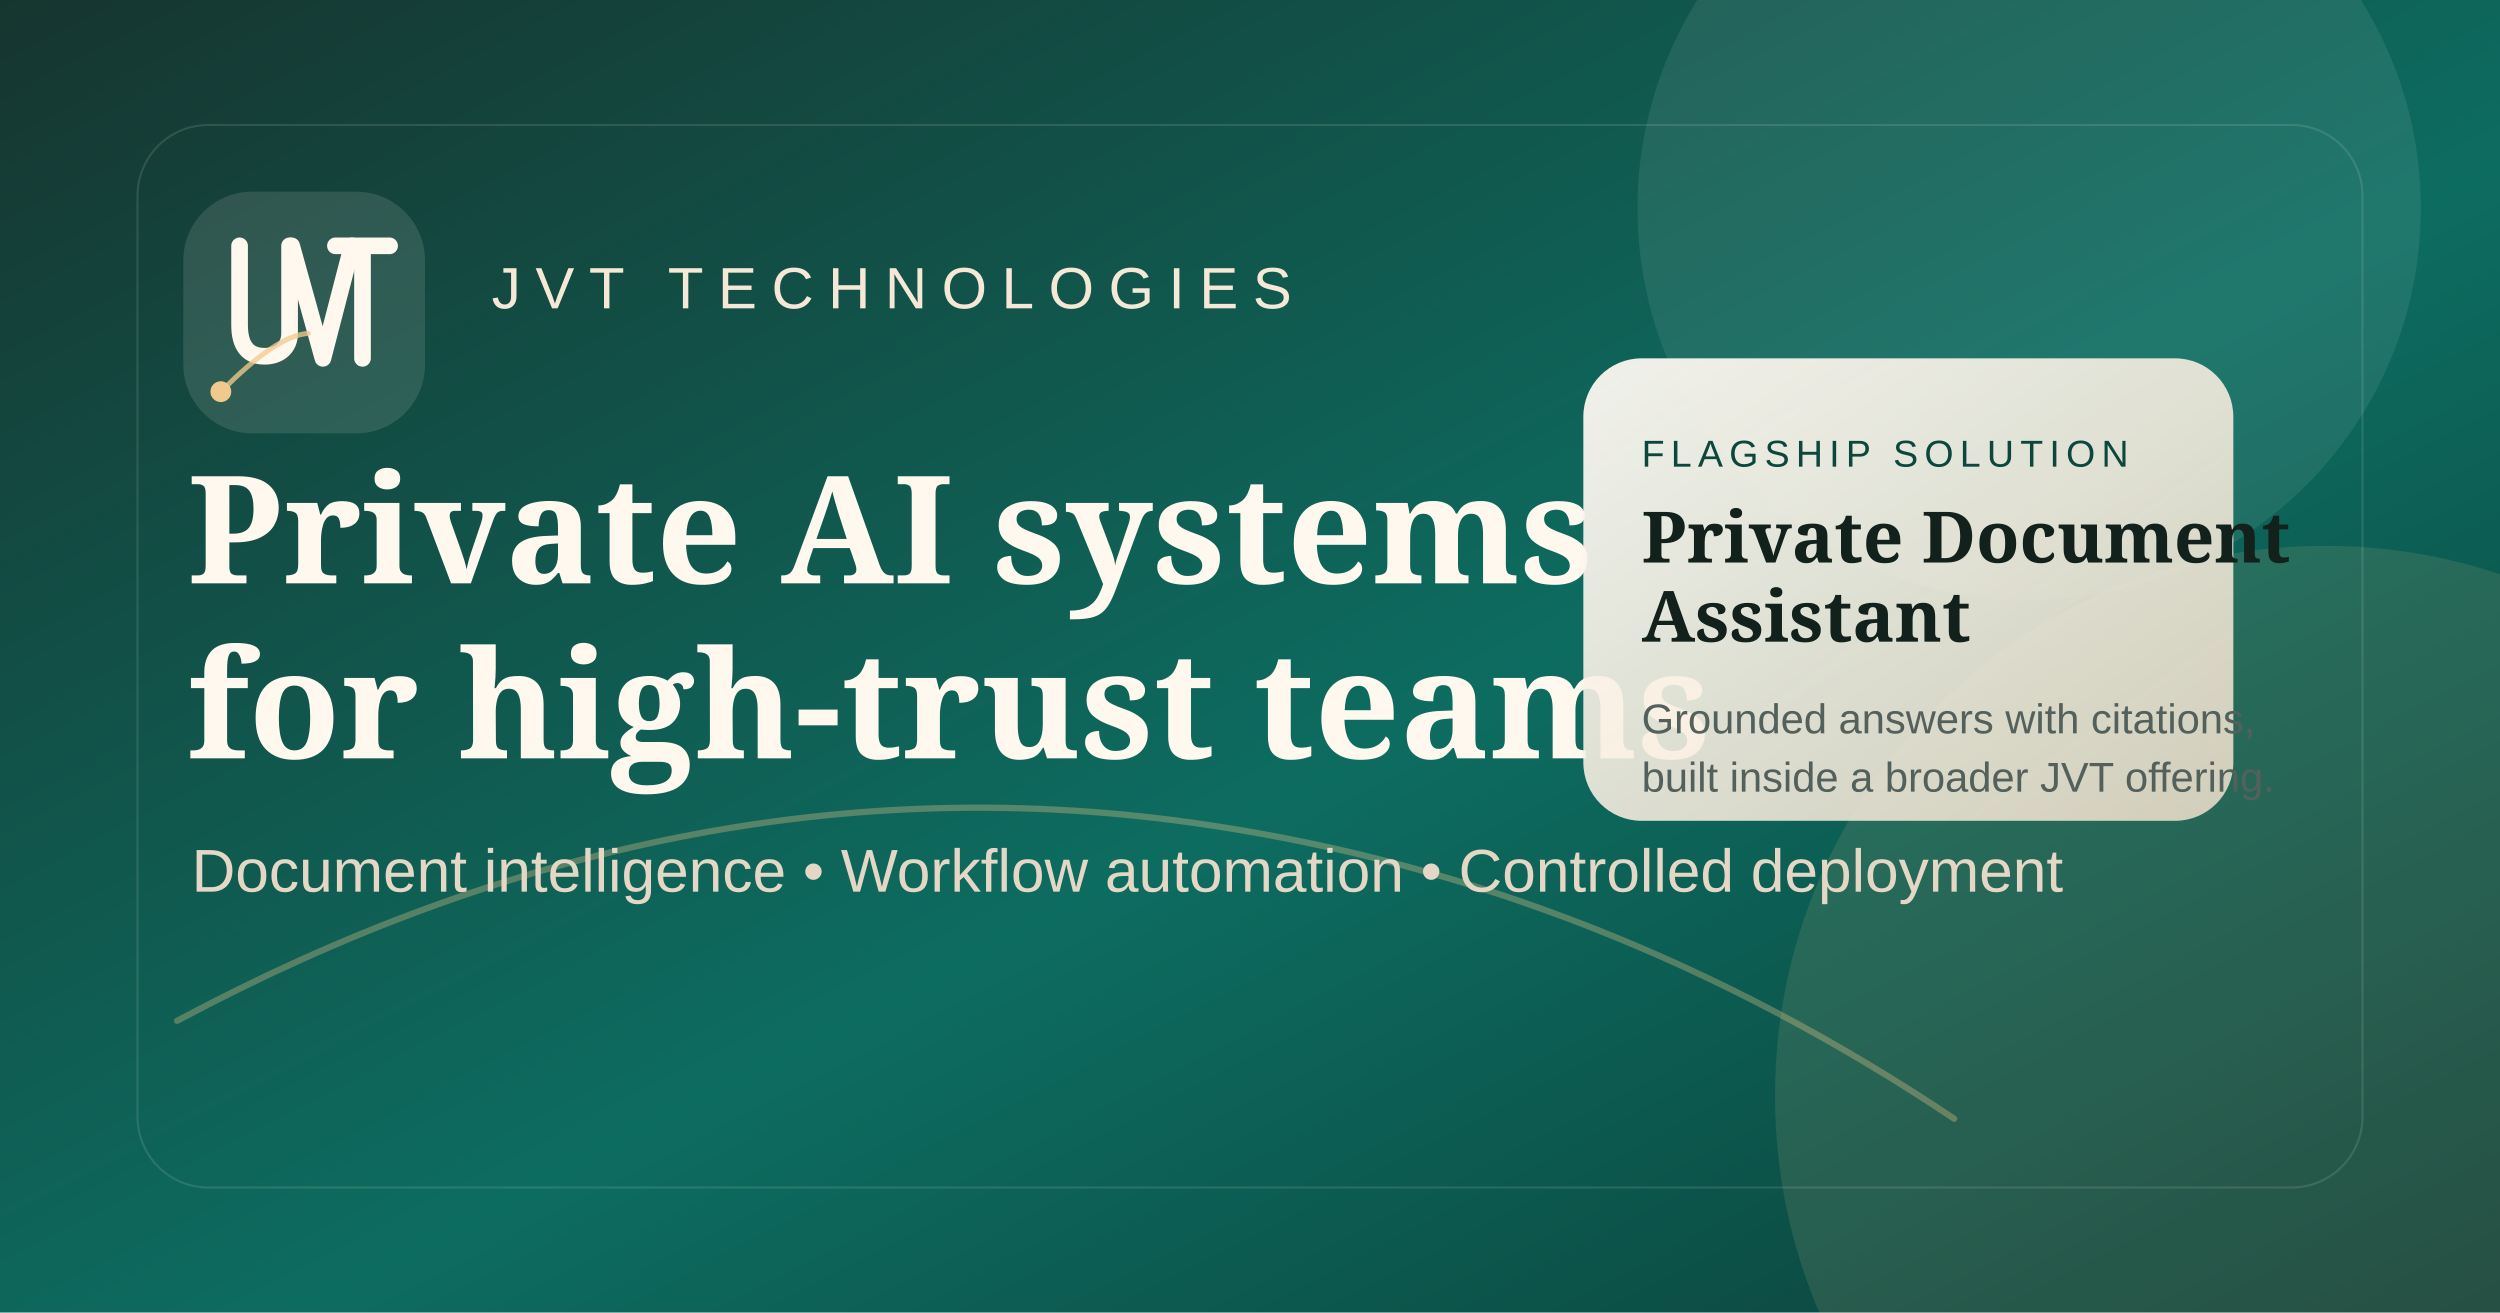
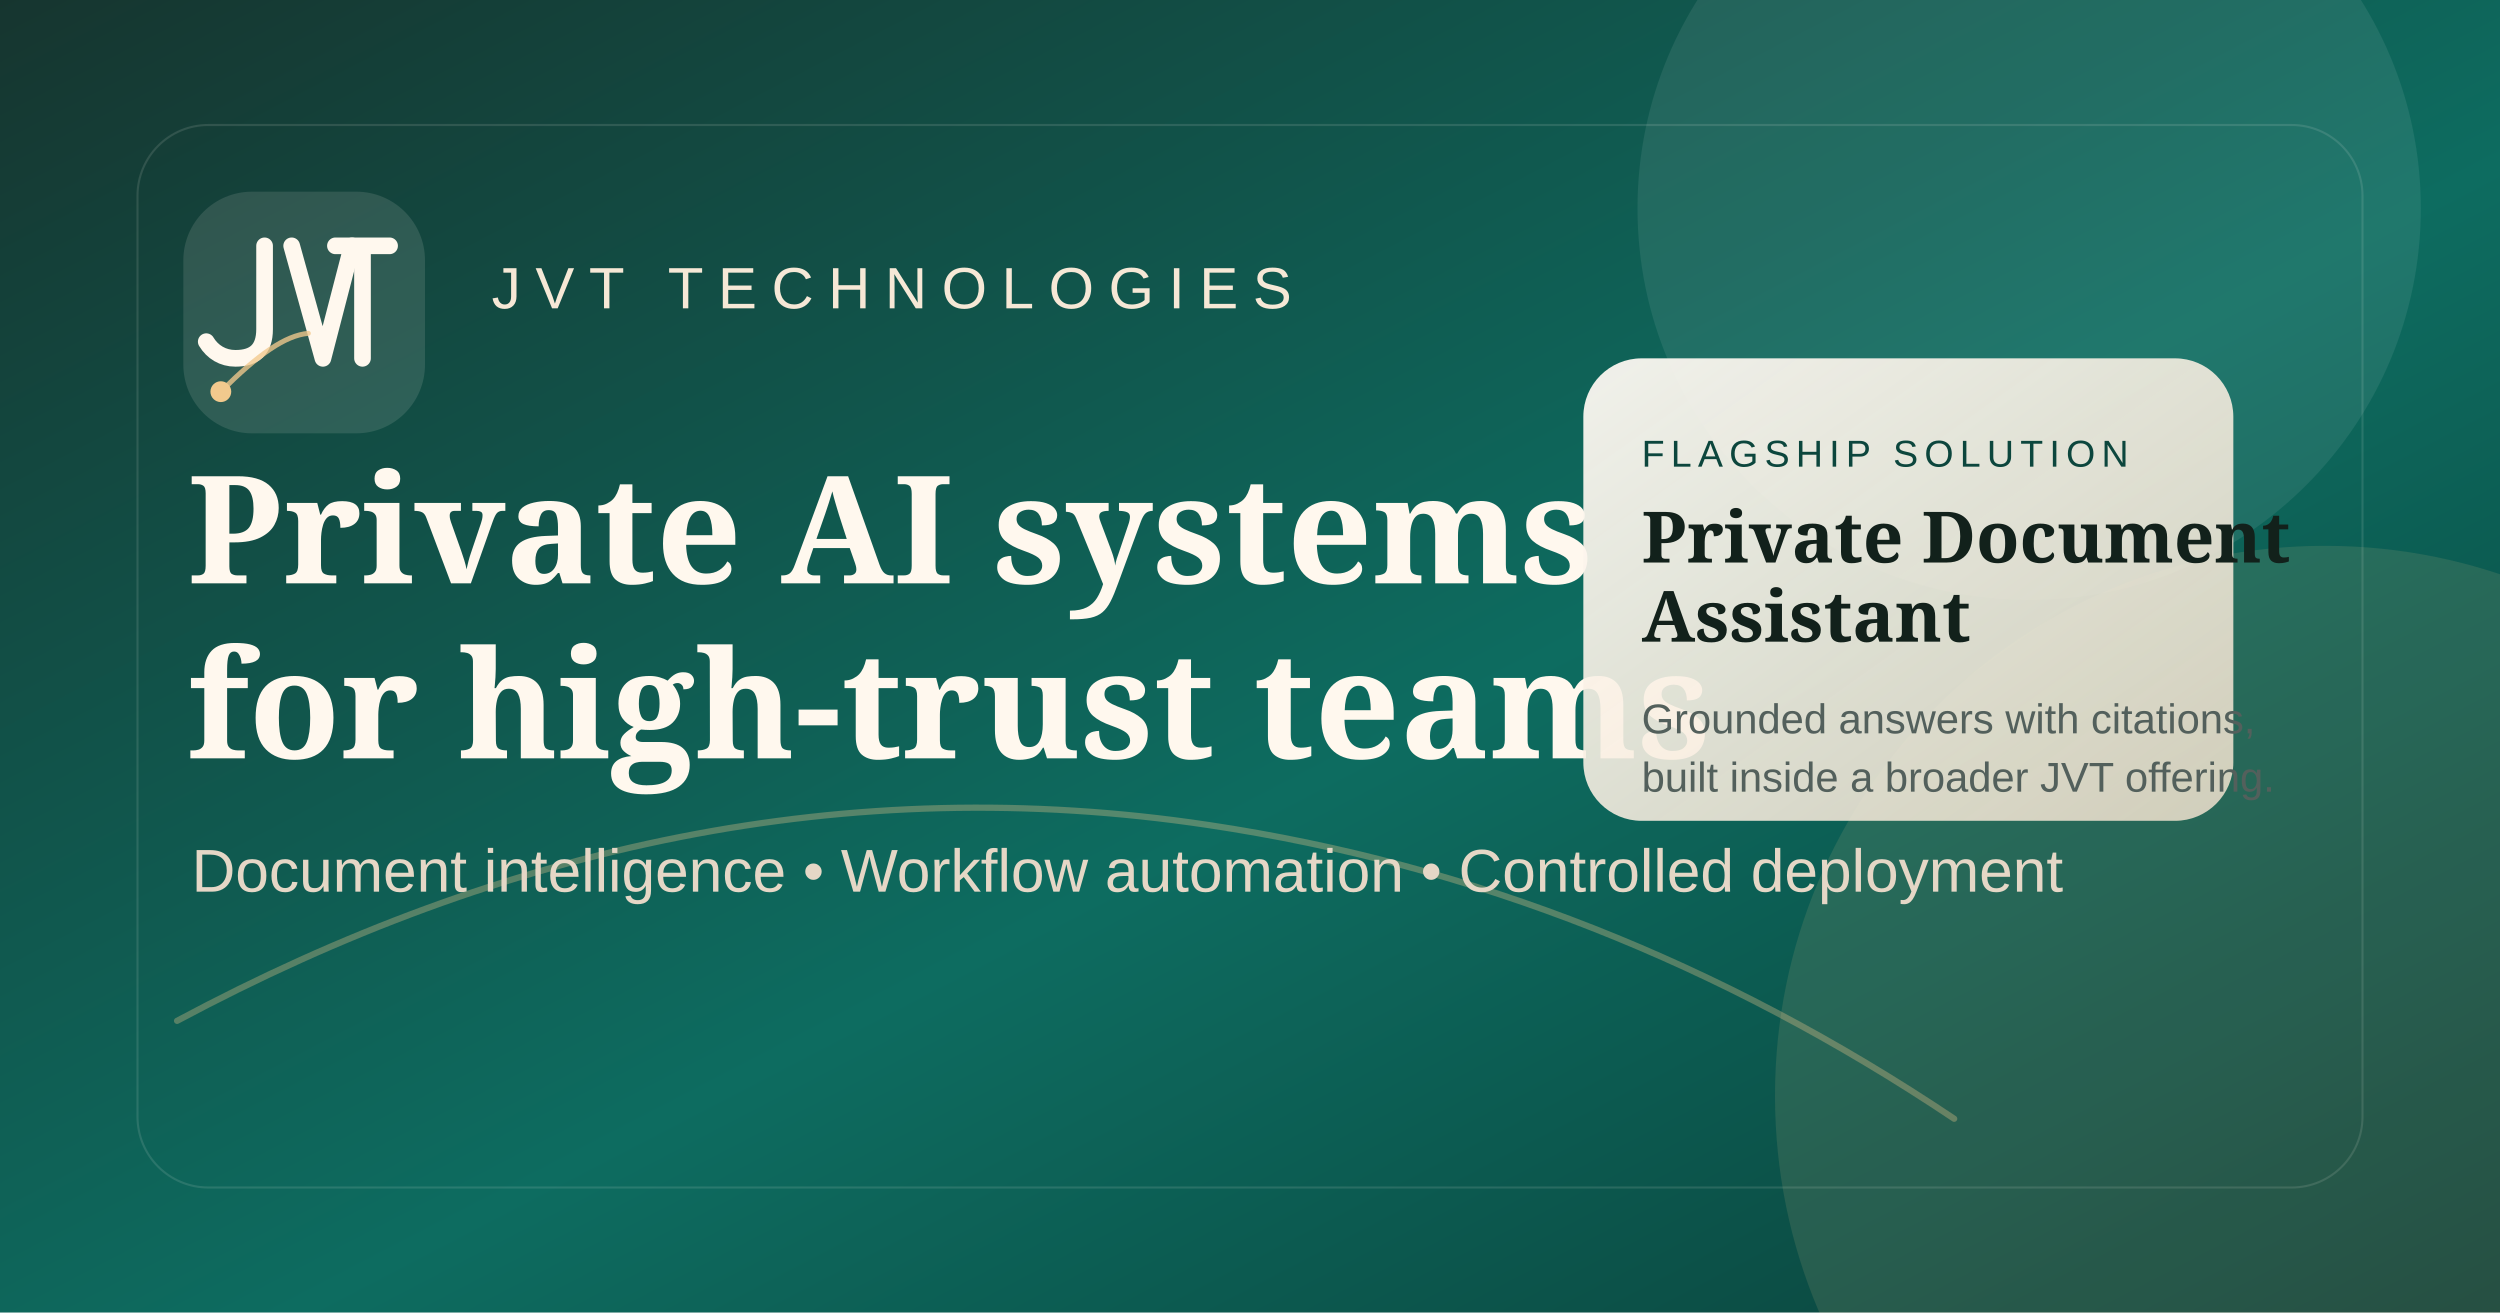
<svg xmlns="http://www.w3.org/2000/svg" viewBox="0 0 1200 630" role="img" aria-label="JVT Technologies social preview">
  <defs>
    <linearGradient id="previewBg" x1="0%" y1="0%" x2="100%" y2="100%">
      <stop offset="0%" stop-color="#16352f" />
      <stop offset="56%" stop-color="#0d6c60" />
      <stop offset="100%" stop-color="#0b3f38" />
    </linearGradient>
    <linearGradient id="previewPanel" x1="0%" y1="0%" x2="100%" y2="100%">
      <stop offset="0%" stop-color="#fffaf4" stop-opacity="0.94" />
      <stop offset="100%" stop-color="#f1e2ce" stop-opacity="0.84" />
    </linearGradient>
  </defs>
  <rect width="1200" height="630" fill="url(#previewBg)" />
  <circle cx="974" cy="100" r="188" fill="#ffffff" opacity="0.08" />
  <circle cx="1116" cy="526" r="264" fill="#f2c98d" opacity="0.12" />
  <path d="M85 490c157-84 322-120 495-94 127 19 246 66 358 141" fill="none" stroke="#f2c98d" stroke-width="3" opacity="0.32" stroke-linecap="round" />
  <rect x="66" y="60" width="1068" height="510" rx="34" fill="none" stroke="#fff7ef" opacity="0.12" />
  <g transform="translate(88,92)">
    <rect x="0" y="0" width="116" height="116" rx="33" fill="#fff8ee" fill-opacity="0.12" />
-     <path d="M27 26v38c0 10 4 15 12 15 7 0 12-4 12-11V26" fill="none" stroke="#fff8ee" stroke-width="8" stroke-linecap="round" stroke-linejoin="round" />
+     <path d="M39 26v40c0 10-5 14-14 14-6 0-11-3-14-8" fill="none" stroke="#fff8ee" stroke-width="8" stroke-linecap="round" stroke-linejoin="round" />
    <path d="M52 26l15 54 14-54" fill="none" stroke="#fff8ee" stroke-width="8" stroke-linecap="round" stroke-linejoin="round" />
    <path d="M73 26h26M86 26v54" fill="none" stroke="#fff8ee" stroke-width="8" stroke-linecap="round" stroke-linejoin="round" />
    <circle cx="18" cy="96" r="5" fill="#f2c98d" />
    <path d="M18 96c18-18 31-27 42-28" fill="none" stroke="#f2c98d" stroke-width="2.4" stroke-linecap="round" opacity="0.78" />
  </g>
  <text x="236" y="148" fill="#f6e8d6" font-family="Avenir Next, Arial, sans-serif" font-size="28" letter-spacing="7">JVT TECHNOLOGIES</text>
  <text x="90" y="280" fill="#fff8ee" font-family="Iowan Old Style, Georgia, serif" font-size="72" font-weight="700">
    <tspan x="90" dy="0">Private AI systems</tspan>
    <tspan x="90" dy="84">for high-trust teams</tspan>
  </text>
  <text x="92" y="428" fill="#e5d7c6" font-family="Avenir Next, Arial, sans-serif" font-size="29">
    Document intelligence • Workflow automation • Controlled deployment
  </text>
  <g transform="translate(760,172)">
    <rect x="0" y="0" width="312" height="222" rx="28" fill="url(#previewPanel)" />
    <text x="28" y="52" fill="#0c463d" font-family="Avenir Next, Arial, sans-serif" font-size="18" letter-spacing="3">FLAGSHIP SOLUTION</text>
    <text x="28" y="98" fill="#12211b" font-family="Iowan Old Style, Georgia, serif" font-size="34" font-weight="700">Private Document</text>
    <text x="28" y="136" fill="#12211b" font-family="Iowan Old Style, Georgia, serif" font-size="34" font-weight="700">Assistant</text>
    <text x="28" y="180" fill="#53605c" font-family="Avenir Next, Arial, sans-serif" font-size="20">Grounded answers with citations,</text>
    <text x="28" y="208" fill="#53605c" font-family="Avenir Next, Arial, sans-serif" font-size="20">built inside a broader JVT offering.</text>
  </g>
</svg>
